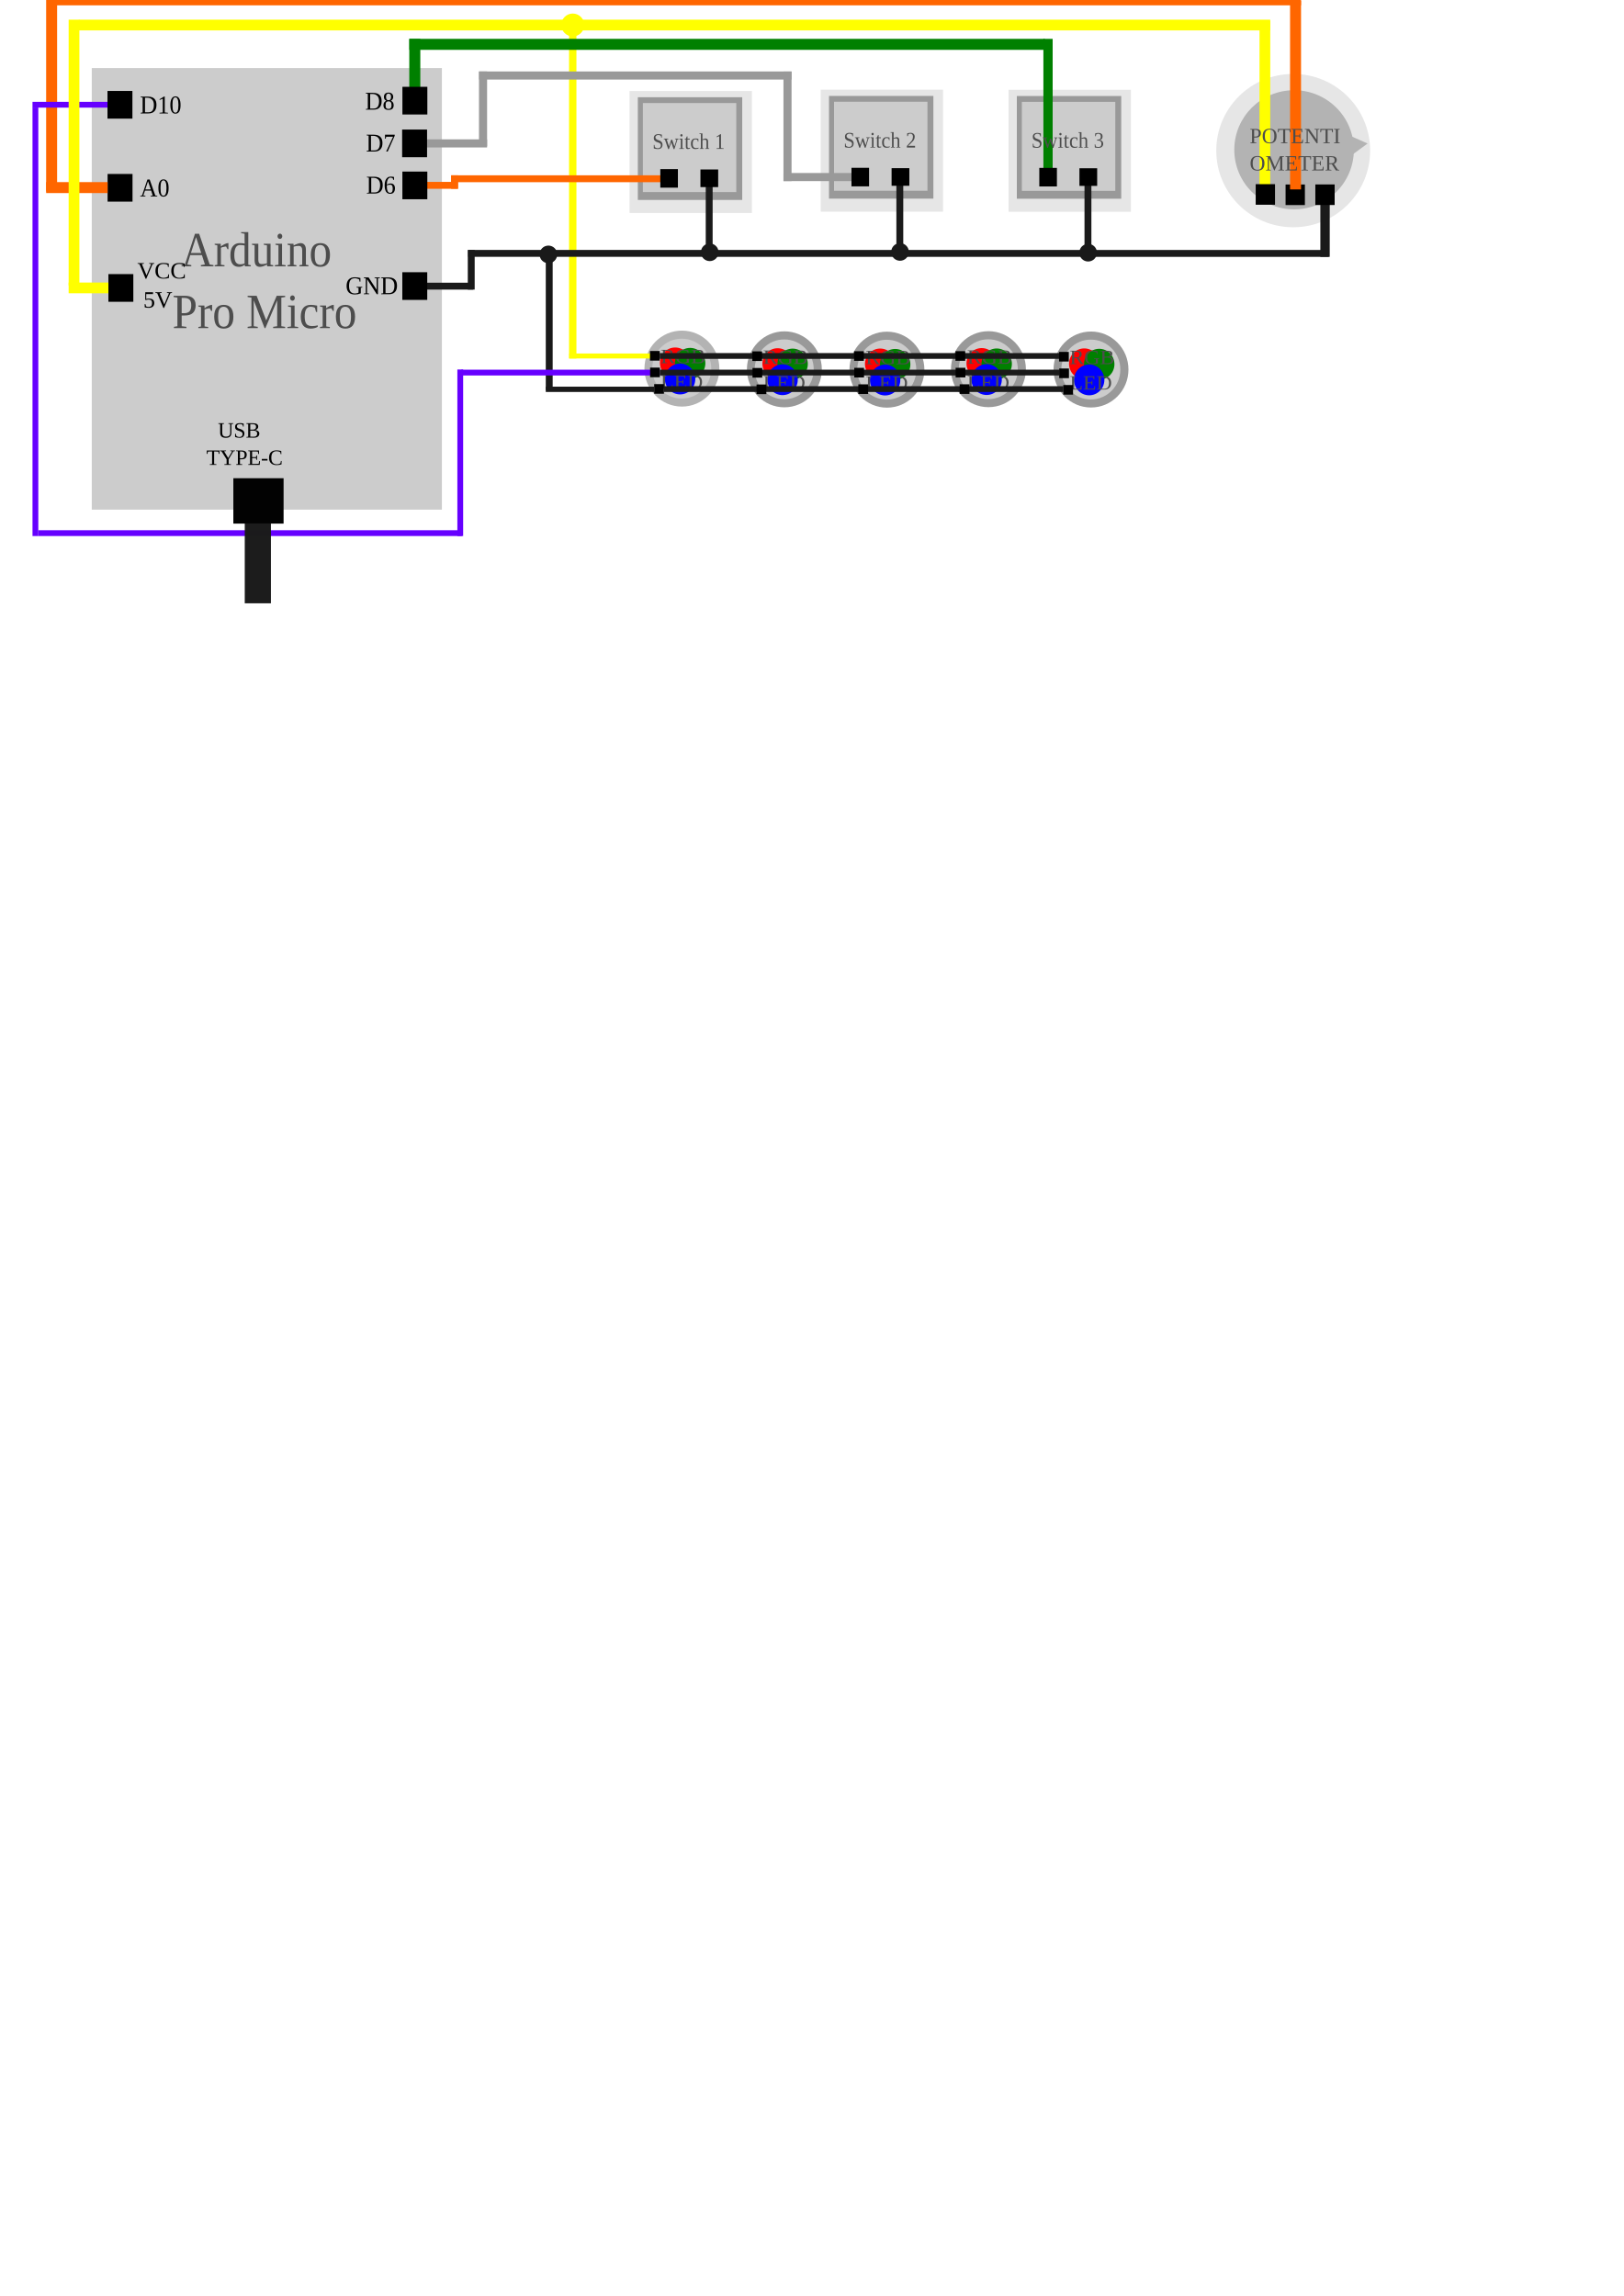
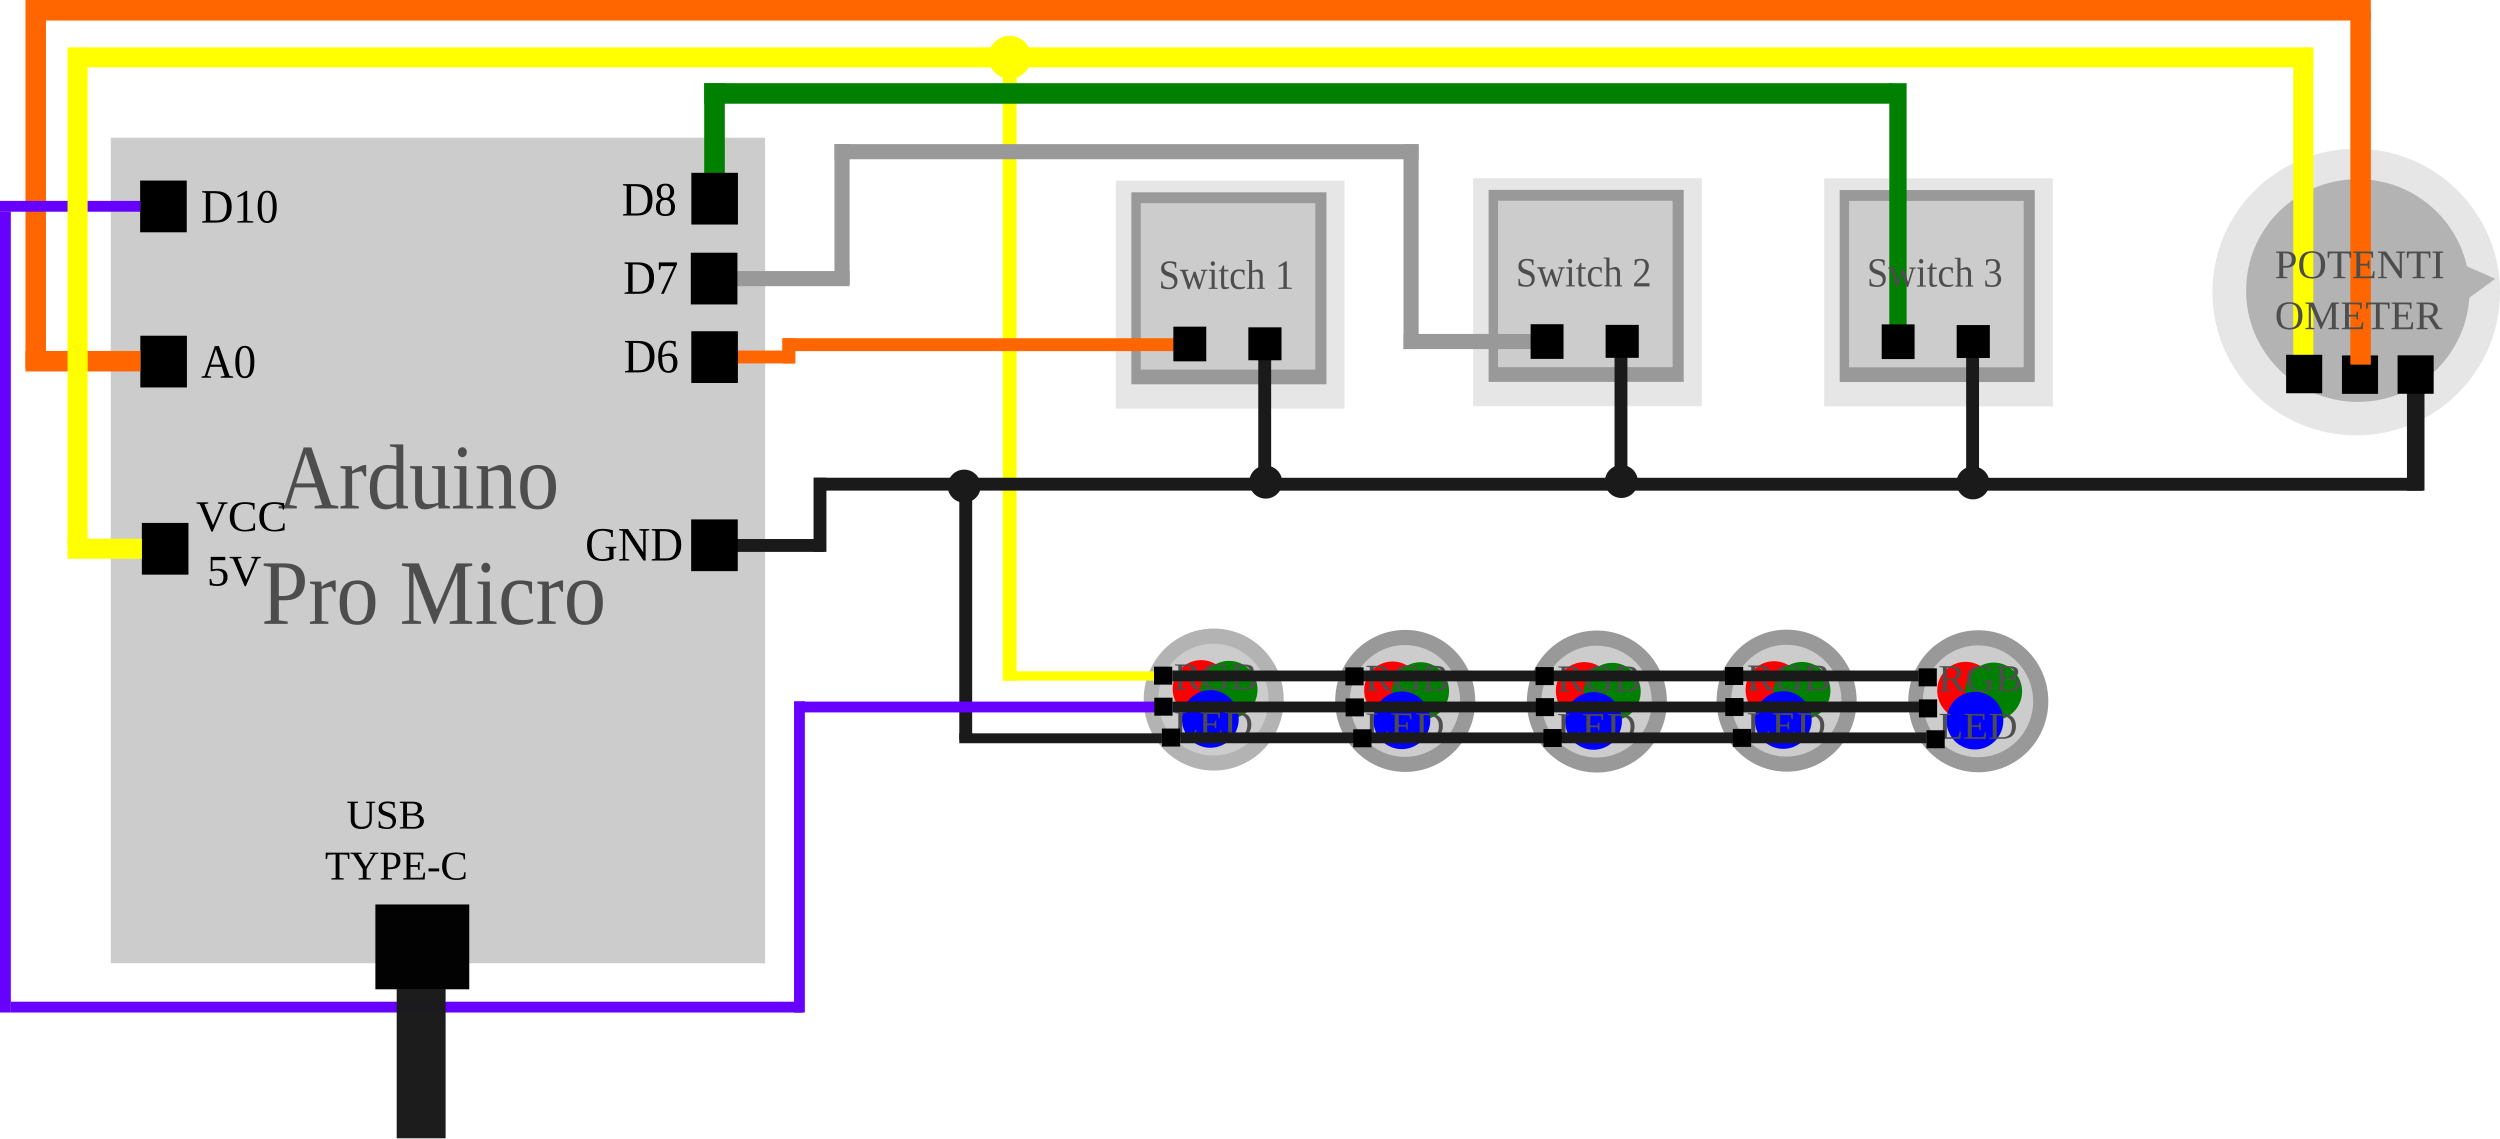
- <svg xmlns="http://www.w3.org/2000/svg" width="210mm" height="297mm" viewBox="0 0 210 297" version="1.1" id="svg1">
+ <svg xmlns="http://www.w3.org/2000/svg" width="173.002mm" height="78.771mm" viewBox="0 0 173.002 78.771" version="1.1" id="svg1">
  <defs id="defs1" />
-   <g id="layer1">
+   <g id="layer1" transform="translate(-4.203609,0.7299384)">
    <rect style="fill:#cccccc;stroke-width:0.218" id="rect1" width="45.284" height="57.125" x="11.869" y="8.801" />
    <text xml:space="preserve" style="font-size:6.11px;fill:#4d4d4d;stroke-width:0.191" x="23.316" y="32.933" id="text2" transform="scale(0.95587,1.046167)">
      <tspan id="tspan2" style="font-size:6.11px;fill:#4d4d4d;stroke-width:0.191" x="23.316" y="32.933"> Arduino</tspan>
      <tspan style="font-size:6.11px;fill:#4d4d4d;stroke-width:0.191" x="23.316" y="40.57" id="tspan3">Pro Micro</tspan>
    </text>
    <rect style="fill:#008000;fill-opacity:1;stroke-width:0.189" id="rect12-5-8-8-3" width="7.892" height="0.769" x="-12.284" y="72.38" transform="matrix(0,-0.9273584,1.854162,0,-81.26949,0.9555702)" />
    <rect style="fill:#000000;stroke-width:0.265" id="rect3" width="3.224" height="3.58" x="52.046" y="11.229" />
    <g id="g1-8" transform="translate(-38.14424,0.5357102)">
      <rect style="fill:#000000;stroke-width:0.265" id="rect3-7" width="3.224" height="3.58" x="52.046" y="11.229" />
    </g>
    <rect style="fill:#ffff00;fill-opacity:1;stroke-width:0.553" id="rect61-9-5" width="43.643" height="0.953" x="2.727" y="-74.551" transform="rotate(90)" />
    <g id="g1-88" transform="matrix(0,1.361676,-1.299847,0,76.8261,-48.41238)">
      <g id="g1-33-8" transform="matrix(0,0.2316729,-1.034677,0,60.5697,-0.6661912)">
        <g id="g1-31-3-9" transform="matrix(0,0.9664847,-2.950324,0,109.8857,-64.46689)">
          <rect style="fill:#999999;fill-opacity:1;stroke-width:0.213" id="rect12-5-8-8-7" width="10.058" height="0.769" x="-20.705" y="77.711" transform="rotate(-90)" />
        </g>
      </g>
    </g>
    <g id="g1" transform="translate(-0.03632408,5.529149)">
      <rect style="fill:#000000;stroke-width:0.265" id="rect3-5" width="3.224" height="3.58" x="52.046" y="11.229" />
    </g>
    <text xml:space="preserve" style="font-size:3.218px;fill:#000000;stroke-width:0.101" x="48.724" y="13.751" id="text5" transform="scale(0.9692192,1.031758)">
      <tspan id="tspan5" style="stroke-width:0.101" x="48.724" y="13.751">D8</tspan>
    </text>
    <g id="g1-23" transform="translate(-28.71717,0.1351333)">
      <text xml:space="preserve" style="font-size:3.218px;fill:#000000;stroke-width:0.101" x="48.305" y="14.089" id="text5-7" transform="scale(0.9692192,1.031758)">
        <tspan id="tspan5-5" style="stroke-width:0.101" x="48.305" y="14.089">D10</tspan>
      </text>
    </g>
    <g id="g1-4" transform="translate(0.01332925,10.73777)">
      <g id="g1-8-7" transform="translate(-38.14424,0.5357102)">
        <rect style="fill:#000000;stroke-width:0.265" id="rect3-7-8" width="3.224" height="3.58" x="52.046" y="11.229" />
      </g>
      <g id="g1-23-4" transform="translate(-28.71717,0.1351333)">
        <text xml:space="preserve" style="font-size:3.218px;fill:#000000;stroke-width:0.101" x="48.305" y="14.089" id="text5-7-5" transform="scale(0.9692192,1.031758)">
          <tspan id="tspan5-5-0" style="stroke-width:0.101" x="48.305" y="14.089">A0</tspan>
        </text>
      </g>
    </g>
    <g id="g1-4-6" transform="translate(0.1183519,23.69158)">
      <g id="g1-8-7-3" transform="translate(-38.14424,0.5357102)">
        <rect style="fill:#000000;stroke-width:0.265" id="rect3-7-8-2" width="3.224" height="3.58" x="52.046" y="11.229" />
      </g>
      <g id="g1-23-4-0" transform="translate(-28.305,-0.00696745)">
        <text xml:space="preserve" style="font-size:3.041px;fill:#000000;stroke-width:0.095" x="45.609" y="12.423" id="text5-7-5-6" transform="scale(1.007531,0.992525)">
          <tspan id="tspan5-5-0-1" style="stroke-width:0.095" x="45.609" y="12.423">VCC</tspan>
          <tspan style="stroke-width:0.095" x="45.609" y="16.224" id="tspan6"> 5V</tspan>
        </text>
      </g>
    </g>
    <g id="g1-2" transform="translate(0.0946342,4.920799)">
      <text xml:space="preserve" style="font-size:3.218px;fill:#000000;stroke-width:0.101" x="48.734" y="14.229" id="text5-9" transform="scale(0.9692192,1.031758)">
        <tspan id="tspan5-1" style="stroke-width:0.101" x="48.734" y="14.229">D7</tspan>
      </text>
    </g>
    <g id="g1-44-7-5" transform="matrix(0.1562609,0,0,1,44.96017,-8.801267)">
      <g id="g1-39-4-5-7" transform="matrix(0.6168254,0,0,1,4.24256,-0.00325184)">
        <rect style="fill:#ff6600;stroke-width:0.598" id="rect10-9-0-4-9-4" width="0.891" height="49.871" x="32.333" y="-141.154" transform="rotate(90)" />
      </g>
    </g>
    <g id="g1-9" transform="translate(0.03223092,5.434957)">
      <g id="g2" transform="translate(-0.03632408,5.529149)">
        <rect style="fill:#000000;stroke-width:0.265" id="rect3-5-3" width="3.224" height="3.58" x="52.046" y="11.229" />
      </g>
      <g id="g1-2-6" transform="translate(0.0946342,4.920799)">
        <text xml:space="preserve" style="font-size:3.218px;fill:#000000;stroke-width:0.101" x="48.734" y="14.229" id="text5-9-0" transform="scale(0.9692192,1.031758)">
          <tspan id="tspan5-1-6" style="stroke-width:0.101" x="48.734" y="14.229">D6</tspan>
        </text>
      </g>
    </g>
    <g id="g1-89" transform="translate(-0.00949718,13.02056)">
      <g id="g1-84" transform="matrix(0,-1,1.269995,0,13.32456,84.94197)">
        <g id="g1-5-8" transform="matrix(1,0,0,0.5505829,-30.77558,19.41976)">
          <rect style="fill:#1a1a1a;stroke-width:0.265" id="rect10-61-1" width="0.891" height="9.764" x="91.277" y="23.446" />
        </g>
      </g>
      <g id="g1-9-7" transform="translate(0.03223092,5.434957)">
        <g id="g2-3" transform="translate(-0.03632408,5.529149)">
          <rect style="fill:#000000;stroke-width:0.265" id="rect3-5-3-6" width="3.224" height="3.58" x="52.046" y="11.229" />
        </g>
        <g id="g1-2-6-1" transform="translate(0.0946342,4.920799)">
          <text xml:space="preserve" style="font-size:3.218px;fill:#000000;stroke-width:0.101" x="46.004" y="14.229" id="text5-9-0-2" transform="scale(0.9692192,1.031758)">
            <tspan id="tspan5-1-6-9" style="stroke-width:0.101" x="46.004" y="14.229">GND</tspan>
          </text>
        </g>
      </g>
    </g>
    <g id="g8" transform="matrix(1.361676,0,0,1.408896,-29.21304,-5.577079)">
      <g id="g6" transform="translate(-2.456718,5.003379)">
        <rect style="fill:#e6e6e6;stroke-width:0.261" id="rect6" width="11.621" height="11.2" x="83.706" y="7.309" />
        <g id="g1-7" transform="matrix(0.8531449,0,0,0.8179698,13.07994,1.903871)" style="fill:#999999">
          <rect style="fill:#999999;stroke-width:0.265" id="rect6-6" width="11.621" height="11.529" x="83.706" y="7.309" />
        </g>
        <g id="g1-3" transform="matrix(0.894882,0,0,0.8666982,9.360044,1.58525)" style="fill:#cccccc">
          <g id="g1-7-7" transform="matrix(0.8531449,0,0,0.8179698,13.07994,1.903871)" style="fill:#cccccc">
            <rect style="fill:#cccccc;stroke-width:0.265" id="rect6-6-4" width="11.621" height="11.529" x="83.706" y="7.309" />
          </g>
          <rect style="fill:#1a1a1a;stroke-width:0.265" id="rect10" width="0.891" height="9.764" x="91.277" y="23.446" transform="matrix(0.8206544,0,0,0.8189421,16.25958,-3.034684)" />
        </g>
        <g id="g1-39-4" transform="matrix(0.4163709,0,0,0.7097756,28.75559,-7.89908)" style="fill:#ff6600">
          <rect style="fill:#ff6600;stroke-width:0.598" id="rect10-9-0-4" width="0.891" height="49.871" x="32.333" y="-141.154" transform="rotate(90)" />
        </g>
      </g>
      <rect style="fill:#000000;stroke-width:0.265" id="rect7" width="1.672" height="1.703" x="84.171" y="19.485" />
      <rect style="fill:#000000;stroke-width:0.265" id="rect8" width="1.685" height="1.618" x="87.982" y="19.518" />
      <text xml:space="preserve" style="font-size:1.997px;fill:#4d4d4d;stroke-width:0.187" x="85.172" y="17.269" id="text8" transform="scale(0.9793799,1.021054)">
        <tspan id="tspan8" style="font-size:1.997px;fill:#4d4d4d;stroke-width:0.187" x="85.172" y="17.269">Switch 1</tspan>
      </text>
    </g>
    <g id="g8-6" transform="matrix(1.361676,0,0,1.408896,-4.489573,-5.746372)">
      <g id="g6-6" transform="translate(-2.456718,5.003379)">
        <rect style="fill:#e6e6e6;stroke-width:0.261" id="rect6-4" width="11.621" height="11.2" x="83.706" y="7.309" />
        <g id="g1-7-9" transform="matrix(0.8531449,0,0,0.8179698,13.07994,1.903871)" style="fill:#999999">
          <rect style="fill:#999999;stroke-width:0.265" id="rect6-6-5" width="11.621" height="11.529" x="83.706" y="7.309" />
        </g>
        <g id="g1-3-0" transform="matrix(0.894882,0,0,0.8666982,9.360044,1.58525)" style="fill:#cccccc">
          <g id="g1-7-7-4" transform="matrix(0.8531449,0,0,0.8179698,13.07994,1.903871)" style="fill:#cccccc">
            <rect style="fill:#cccccc;stroke-width:0.265" id="rect6-6-4-8" width="11.621" height="11.529" x="83.706" y="7.309" />
          </g>
        </g>
        <g id="g1-44" transform="matrix(0.6750223,0,0,0.7097756,7.735125,-7.776611)">
          <rect style="display:inline;fill:#1a1a1a;stroke-width:0.265" id="rect10-6" width="0.891" height="9.764" x="115.931" y="23.342" transform="matrix(1.087948,0,0,1,-2.935184,9.653568)" />
        </g>
      </g>
      <rect style="fill:#999999;fill-opacity:1;stroke-width:0.178" id="rect12" width="7.27" height="0.743" x="77.716" y="19.963" />
      <rect style="fill:#999999;fill-opacity:1;stroke-width:0.213" id="rect12-5" width="10.058" height="0.769" x="-20.705" y="77.711" transform="rotate(-90)" />
      <g id="g1-31" transform="matrix(0,0.9664847,-2.950324,0,109.8857,-64.46689)">
        <rect style="fill:#999999;fill-opacity:1;stroke-width:0.213" id="rect12-5-8" width="10.058" height="0.769" x="-20.705" y="77.711" transform="rotate(-90)" />
        <g id="g1-21" transform="matrix(-1.361676,0,0,-0.9629945,193.1015,40.4487)">
          <g id="g1-30-0" transform="matrix(-1.361676,0,0,-0.9629945,183.6585,29.31115)" style="fill:#008000">
            <rect style="fill:#008000;fill-opacity:1;stroke-width:0.27" id="rect12-5-8-8-3-5" width="22.062" height="0.563" x="-11.568" y="70.973" transform="rotate(-90)" />
          </g>
        </g>
      </g>
      <g id="g1-33" transform="matrix(0,0.2316729,-1.034677,0,60.5697,-0.6661912)">
        <g id="g1-31-3" transform="matrix(0,0.9664847,-2.950324,0,109.8857,-64.46689)">
          <rect style="fill:#999999;fill-opacity:1;stroke-width:0.213" id="rect12-5-8-8" width="10.058" height="0.769" x="-20.705" y="77.711" transform="rotate(-90)" />
          <g id="g1-30" transform="matrix(-1.361676,0,0,-0.9629945,183.6585,29.31115)" style="fill:#008000" />
        </g>
      </g>
      <rect style="fill:#000000;stroke-width:0.265" id="rect7-7" width="1.672" height="1.703" x="84.171" y="19.485" />
      <rect style="fill:#000000;stroke-width:0.265" id="rect8-1" width="1.685" height="1.618" x="87.982" y="19.518" />
      <g id="g8-6-1" transform="translate(17.84132,0.00884349)" style="display:inline">
        <g id="g6-6-0" transform="translate(-2.456718,5.003379)">
          <rect style="fill:#e6e6e6;stroke-width:0.261" id="rect6-4-6" width="11.621" height="11.2" x="83.706" y="7.309" />
          <g id="g1-7-9-1" transform="matrix(0.8531449,0,0,0.8179698,13.07994,1.903871)" style="fill:#999999">
            <rect style="fill:#999999;stroke-width:0.265" id="rect6-6-5-5" width="11.621" height="11.529" x="83.706" y="7.309" />
          </g>
          <g id="g1-3-0-9" transform="matrix(0.894882,0,0,0.8666982,9.360044,1.58525)" style="fill:#cccccc">
            <g id="g1-7-7-4-4" transform="matrix(0.8531449,0,0,0.8179698,13.07994,1.903871)" style="fill:#cccccc">
              <rect style="fill:#cccccc;stroke-width:0.265" id="rect6-6-4-8-9" width="11.621" height="11.529" x="83.706" y="7.309" />
            </g>
          </g>
        </g>
        <g id="g1-85" transform="matrix(2.18894,0,0,0.6042983,-70.93965,13.8171)" style="fill:#008000">
          <rect style="fill:#008000;fill-opacity:1;stroke-width:0.227" id="rect12-5-8-8-3-5-0" width="21.908" height="0.402" x="-11.682" y="71.038" transform="rotate(-90)" />
        </g>
        <rect style="fill:#000000;stroke-width:0.265" id="rect7-7-0" width="1.672" height="1.703" x="84.171" y="19.485" />
        <text xml:space="preserve" style="font-size:1.997px;fill:#4d4d4d;stroke-width:0.187" x="85.172" y="17.269" id="text8-7-1" transform="scale(0.9793799,1.021054)">
          <tspan id="tspan8-2-7" style="font-size:1.997px;fill:#4d4d4d;stroke-width:0.187" x="85.172" y="17.269">Switch 3</tspan>
        </text>
        <rect style="fill:#1a1a1a;stroke-width:0.265" id="rect10-6-8" width="0.891" height="9.764" x="140.263" y="23.386" transform="matrix(0.7343889,0,0,0.7097756,-14.54423,4.069792)" />
        <g id="g1-1" transform="matrix(1.361676,0,0,1.408896,-9.129748,-9.601023)" />
        <rect style="fill:#000000;stroke-width:0.265" id="rect8-1-9" width="1.685" height="1.618" x="87.982" y="19.518" />
      </g>
      <text xml:space="preserve" style="font-size:1.997px;fill:#4d4d4d;stroke-width:0.187" x="85.172" y="17.269" id="text8-7" transform="scale(0.9793799,1.021054)">
        <tspan id="tspan8-2" style="font-size:1.997px;fill:#4d4d4d;stroke-width:0.187" x="85.172" y="17.269">Switch 2</tspan>
      </text>
    </g>
    <rect style="fill:#1a1a1a;stroke-width:0.598" id="rect10-9" width="0.891" height="49.871" x="32.333" y="-141.154" transform="rotate(90)" />
    <g id="g1-87" transform="matrix(0.6339459,0,0,1,82.37237,0.00218999)">
      <rect style="fill:#1a1a1a;stroke-width:0.598" id="rect10-9-2" width="0.891" height="49.871" x="32.333" y="-141.154" transform="rotate(90)" />
    </g>
    <g id="g1-39" transform="matrix(0.6168254,0,0,1,4.24256,-0.00325184)">
      <rect style="fill:#1a1a1a;stroke-width:0.598" id="rect10-9-0" width="0.891" height="49.871" x="32.333" y="-141.154" transform="rotate(90)" />
    </g>
    <g id="g1-44-7" transform="matrix(0,0.05652521,-1,0,91.57,19.25644)">
      <g id="g1-39-4-5" transform="matrix(0.6168254,0,0,1,4.24256,-0.00325184)">
        <rect style="fill:#ff6600;stroke-width:0.598" id="rect10-9-0-4-9" width="0.891" height="49.871" x="32.333" y="-141.154" transform="rotate(90)" />
      </g>
    </g>
    <ellipse style="fill:#1a1a1a;stroke-width:0.389" id="path10" cx="116.404" cy="32.589" rx="1.142" ry="1.142" />
    <ellipse style="fill:#1a1a1a;stroke-width:0.389" id="path10-0" cx="140.733" cy="32.686" rx="1.142" ry="1.142" />
    <g id="g1-0" transform="translate(-24.61116,0.04413332)">
      <ellipse style="fill:#1a1a1a;stroke-width:0.389" id="path10-9" cx="116.404" cy="32.589" rx="1.142" ry="1.142" />
    </g>
    <g id="g1-0-7" transform="translate(-45.47754,0.3211737)">
      <ellipse style="fill:#1a1a1a;stroke-width:0.389" id="path10-9-9" cx="116.404" cy="32.589" rx="1.142" ry="1.142" />
    </g>
    <g id="g1-5" transform="matrix(1,0,0,0.5256486,-30.77558,20.00438)">
      <rect style="fill:#1a1a1a;stroke-width:0.265" id="rect10-61" width="0.891" height="9.764" x="91.277" y="23.446" />
    </g>
    <g id="g1-874" transform="matrix(1,0,0,3.515935,10.08617,-81.25348)">
      <g id="g1-5-1" transform="matrix(1,0,0,0.5256486,-30.77558,20.00438)">
        <rect style="fill:#1a1a1a;stroke-width:0.265" id="rect10-61-9" width="0.891" height="9.764" x="91.277" y="23.446" />
      </g>
    </g>
    <ellipse style="fill:#e6e6e6;fill-opacity:1;stroke-width:0.265" id="path12" cx="167.255" cy="19.48" rx="9.951" ry="9.917" />
    <g id="g1-25" transform="matrix(0.7770334,0,0,0.7770334,37.40546,4.238072)" style="fill:#b3b3b3">
-       <path style="fill:#b3b3b3;display:inline;fill-opacity:1;stroke-width:0.265" id="path14" d="m 177.241,19.161 0.184,-3.805 0.184,-3.805 3.203,2.061 3.203,2.061 -3.387,1.744 z" transform="matrix(1.271162,-0.2009398,0.2009398,1.271162,-57.56954,35.48696)" />
+       <path style="display:inline;fill:#b3b3b3;fill-opacity:1;stroke-width:0.265" id="path14" d="m 177.241,19.161 0.184,-3.805 0.184,-3.805 3.203,2.061 3.203,2.061 -3.387,1.744 z" transform="matrix(1.271162,-0.2009398,0.2009398,1.271162,-57.56954,35.48696)" />
      <path d="m 167.254,9.563 c -5.496,2.768e-4 -9.95,4.44 -9.95,9.917 2e-5,5.477 4.455,9.917 9.95,9.917 5.496,9.2e-5 9.951,-4.44 9.951,-9.917 -1e-5,-1.105 -0.181,-2.168 -0.516,-3.161 -0.297,-0.88 -0.714,-1.705 -1.232,-2.455 -1.794,-2.598 -4.799,-4.302 -8.203,-4.302 z" style="stroke-width:0.265" id="path13" />
      <rect style="font-size:3.632px;display:inline;fill:#1a1a1a;fill-opacity:1;stroke-width:0.361" id="rect10-6-8-3" width="1.561" height="10.391" x="171.629" y="26.911" />
      <rect style="display:inline;fill:#ffff00;fill-opacity:1;stroke-width:0.607" id="rect61-9-0-7" width="28.096" height="1.787" x="-26.141" y="161.503" transform="rotate(-90)" />
      <rect style="fill:#000000;fill-opacity:1;stroke-width:0.341" id="rect60" width="3.215" height="3.424" x="160.867" y="25.204" />
      <rect style="fill:#000000;fill-opacity:1;stroke-width:0.341" id="rect60-2" width="3.215" height="3.424" x="165.84" y="25.259" />
      <rect style="fill:#000000;fill-opacity:1;stroke-width:0.341" id="rect60-2-9" width="3.215" height="3.424" x="170.793" y="25.251" />
      <rect style="fill:#ff6600;fill-opacity:1;stroke-width:0.509" id="rect62" width="1.826" height="31.416" x="166.587" y="-5.336" />
-       <text xml:space="preserve" style="fill:#4d4d4d;font-size:3.632px;fill-opacity:1;stroke-width:0.341" x="159.855" y="18.38" id="text14">
+       <text xml:space="preserve" style="font-size:3.632px;fill:#4d4d4d;fill-opacity:1;stroke-width:0.341" x="159.855" y="18.38" id="text14">
        <tspan style="fill:#4d4d4d;stroke-width:0.341" x="159.855" y="18.38" id="tspan59">POTENTI</tspan>
        <tspan style="fill:#4d4d4d;stroke-width:0.341" x="159.855" y="22.92" id="tspan60">OMETER</tspan>
      </text>
      <g id="g1-99" transform="matrix(0,1,-6.620495,0,133.0832,-172.9803)">
        <rect style="fill:#ff6600;fill-opacity:1;stroke-width:0.509" id="rect62-1" width="1.826" height="31.416" x="166.587" y="-5.336" />
      </g>
      <g id="g1-07" transform="translate(-207.0313,-1.05452)">
        <rect style="fill:#ff6600;fill-opacity:1;stroke-width:0.52" id="rect62-5" width="1.826" height="32.83" x="166.572" y="-5.339" />
        <rect style="fill:#ff6600;fill-opacity:1;stroke-width:0.29" id="rect62-5-0" width="1.826" height="10.232" x="25.916" y="-176.804" transform="rotate(90)" />
      </g>
      <g id="g64" transform="translate(3.405044)">
        <g id="g62" transform="matrix(1.425366,0,0,1.425366,-26.35383,-23.78147)">
          <ellipse style="fill:#b3b3b3;fill-opacity:1;stroke-width:0.341" id="path62" cx="61.956" cy="55.908" rx="4.375" ry="4.437" />
          <ellipse style="fill:#cccccc;fill-opacity:1;stroke-width:0.268" id="path62-1" cx="61.938" cy="55.911" rx="3.447" ry="3.495" />
          <g id="g1-22" transform="matrix(0.5153485,0,0,0.5153485,29.24871,26.43091)" style="fill:#ff0000">
            <ellipse style="fill:#ff0000;fill-opacity:1;stroke-width:0.268" id="path62-1-0" cx="61.938" cy="55.911" rx="3.447" ry="3.495" />
          </g>
          <g id="g1-90" transform="translate(1.85938,0.3580361)" style="fill:#008000">
            <g id="g1-22-2" transform="matrix(0.5153485,0,0,0.5153485,29.13844,26.11924)" style="fill:#008000">
              <ellipse style="fill:#008000;fill-opacity:1;stroke-width:0.268" id="path62-1-0-8" cx="61.938" cy="55.911" rx="3.447" ry="3.495" />
            </g>
          </g>
          <g id="g1-40" transform="translate(-1.063438,2.140302)" style="fill:#0000ff">
            <g id="g1-90-9" transform="translate(1.749105,0.04637144)" style="fill:#0000ff">
              <g id="g1-22-2-1" transform="matrix(0.5153485,0,0,0.5153485,29.13844,26.11924)" style="fill:#0000ff">
                <ellipse style="fill:#0000ff;fill-opacity:1;stroke-width:0.268" id="path62-1-0-8-9" cx="61.938" cy="55.911" rx="3.447" ry="3.495" />
              </g>
            </g>
          </g>
        </g>
        <text xml:space="preserve" style="font-size:3.514px;opacity:0.99;fill:#4d4d4d;fill-opacity:1;stroke-width:0.329" x="56.497" y="56.861" id="text62" transform="scale(1.033714,0.9673854)">
          <tspan id="tspan62" style="opacity:0.99;fill:#4d4d4d;stroke-width:0.329" x="56.497" y="56.861">RGB </tspan>
          <tspan style="opacity:0.99;fill:#4d4d4d;stroke-width:0.329" x="56.497" y="61.253" id="tspan63">LED</tspan>
        </text>
        <g id="g1-449" transform="translate(0.379407,2.383282)" />
        <g id="g1-50" transform="translate(0.6933136,2.107159)">
          <g id="g1-449-2" transform="translate(0.2133113,2.673492)" style="fill:#b3b3b3" />
        </g>
      </g>
      <g id="g64-4" style="fill:#b3b3b3" transform="translate(20.46078,0.1206874)">
        <g id="g62-3" transform="matrix(1.425366,0,0,1.425366,-26.35383,-23.78147)">
          <ellipse style="fill:#999999;fill-opacity:1;stroke-width:0.341" id="path62-14" cx="61.956" cy="55.908" rx="4.375" ry="4.437" />
          <ellipse style="fill:#cccccc;fill-opacity:1;stroke-width:0.268" id="path62-1-6" cx="61.938" cy="55.911" rx="3.447" ry="3.495" />
          <g id="g1-22-9" transform="matrix(0.5153485,0,0,0.5153485,29.24871,26.43091)" style="fill:#ff0000">
            <ellipse style="fill:#ff0000;fill-opacity:1;stroke-width:0.268" id="path62-1-0-4" cx="61.938" cy="55.911" rx="3.447" ry="3.495" />
          </g>
          <g id="g1-90-2" transform="translate(1.85938,0.3580361)" style="fill:#008000">
            <g id="g1-22-2-2" transform="matrix(0.5153485,0,0,0.5153485,29.13844,26.11924)" style="fill:#008000">
              <ellipse style="fill:#008000;fill-opacity:1;stroke-width:0.268" id="path62-1-0-8-6" cx="61.938" cy="55.911" rx="3.447" ry="3.495" />
            </g>
          </g>
          <g id="g1-40-4" transform="translate(-1.063438,2.140302)" style="fill:#0000ff">
            <g id="g1-90-9-1" transform="translate(1.749105,0.04637144)" style="fill:#0000ff">
              <g id="g1-22-2-1-2" transform="matrix(0.5153485,0,0,0.5153485,29.13844,26.11924)" style="fill:#0000ff">
                <ellipse style="fill:#0000ff;fill-opacity:1;stroke-width:0.268" id="path62-1-0-8-9-8" cx="61.938" cy="55.911" rx="3.447" ry="3.495" />
              </g>
            </g>
          </g>
        </g>
        <text xml:space="preserve" style="font-size:3.514px;opacity:0.99;fill:#4d4d4d;fill-opacity:1;stroke-width:0.329" x="56.497" y="56.861" id="text62-8" transform="scale(1.033714,0.9673854)">
          <tspan id="tspan62-9" style="opacity:0.99;fill:#4d4d4d;stroke-width:0.329" x="56.497" y="56.861">RGB </tspan>
          <tspan style="opacity:0.99;fill:#4d4d4d;stroke-width:0.329" x="56.497" y="61.253" id="tspan63-2">LED</tspan>
        </text>
        <g id="g1-449-8" transform="translate(0.379407,2.383282)" />
        <g id="g1-50-6" transform="translate(0.6933136,2.107159)">
          <g id="g1-449-2-8" transform="translate(0.2133113,2.673492)" style="fill:#b3b3b3" />
        </g>
      </g>
      <g id="g1-38" transform="translate(20.47433,0.05486491)">
        <g id="g64-4-0" style="fill:#b3b3b3" transform="translate(17.05573,0.1206874)">
          <g id="g62-3-4" transform="matrix(1.425366,0,0,1.425366,-26.35383,-23.78147)">
            <ellipse style="fill:#999999;fill-opacity:1;stroke-width:0.341" id="path62-14-7" cx="61.956" cy="55.908" rx="4.375" ry="4.437" />
            <ellipse style="fill:#cccccc;fill-opacity:1;stroke-width:0.268" id="path62-1-6-6" cx="61.938" cy="55.911" rx="3.447" ry="3.495" />
            <g id="g1-22-9-8" transform="matrix(0.5153485,0,0,0.5153485,29.24871,26.43091)" style="fill:#ff0000">
              <ellipse style="fill:#ff0000;fill-opacity:1;stroke-width:0.268" id="path62-1-0-4-9" cx="61.938" cy="55.911" rx="3.447" ry="3.495" />
            </g>
            <g id="g1-90-2-0" transform="translate(1.85938,0.3580361)" style="fill:#008000">
              <g id="g1-22-2-2-6" transform="matrix(0.5153485,0,0,0.5153485,29.13844,26.11924)" style="fill:#008000">
                <ellipse style="fill:#008000;fill-opacity:1;stroke-width:0.268" id="path62-1-0-8-6-8" cx="61.938" cy="55.911" rx="3.447" ry="3.495" />
              </g>
            </g>
            <g id="g1-40-4-7" transform="translate(-1.063438,2.140302)" style="fill:#0000ff">
              <g id="g1-90-9-1-9" transform="translate(1.749105,0.04637144)" style="fill:#0000ff">
                <g id="g1-22-2-1-2-0" transform="matrix(0.5153485,0,0,0.5153485,29.13844,26.11924)" style="fill:#0000ff">
                  <ellipse style="fill:#0000ff;fill-opacity:1;stroke-width:0.268" id="path62-1-0-8-9-8-3" cx="61.938" cy="55.911" rx="3.447" ry="3.495" />
                </g>
              </g>
            </g>
          </g>
          <text xml:space="preserve" style="font-size:3.514px;opacity:0.99;fill:#4d4d4d;fill-opacity:1;stroke-width:0.329" x="56.497" y="56.861" id="text62-8-3" transform="scale(1.033714,0.9673854)">
            <tspan id="tspan62-9-3" style="opacity:0.99;fill:#4d4d4d;stroke-width:0.329" x="56.497" y="56.861">RGB </tspan>
            <tspan style="opacity:0.99;fill:#4d4d4d;stroke-width:0.329" x="56.497" y="61.253" id="tspan63-2-7">LED</tspan>
          </text>
          <g id="g1-449-8-2" transform="translate(0.379407,2.383282)" />
          <g id="g1-50-6-5" transform="translate(0.6933136,2.107159)">
            <g id="g1-449-2-8-2" transform="translate(0.2133113,2.673492)" style="fill:#b3b3b3" />
          </g>
        </g>
      </g>
      <g id="g1-96" transform="translate(37.37136,-0.02404094)">
        <g id="g64-4-04" style="fill:#b3b3b3" transform="translate(17.05573,0.1206874)">
          <g id="g62-3-1" transform="matrix(1.425366,0,0,1.425366,-26.35383,-23.78147)">
            <ellipse style="fill:#999999;fill-opacity:1;stroke-width:0.341" id="path62-14-0" cx="61.956" cy="55.908" rx="4.375" ry="4.437" />
            <ellipse style="fill:#cccccc;fill-opacity:1;stroke-width:0.268" id="path62-1-6-4" cx="61.938" cy="55.911" rx="3.447" ry="3.495" />
            <g id="g1-22-9-87" transform="matrix(0.5153485,0,0,0.5153485,29.24871,26.43091)" style="fill:#ff0000">
              <ellipse style="fill:#ff0000;fill-opacity:1;stroke-width:0.268" id="path62-1-0-4-0" cx="61.938" cy="55.911" rx="3.447" ry="3.495" />
            </g>
            <g id="g1-90-2-8" transform="translate(1.85938,0.3580361)" style="fill:#008000">
              <g id="g1-22-2-2-62" transform="matrix(0.5153485,0,0,0.5153485,29.13844,26.11924)" style="fill:#008000">
                <ellipse style="fill:#008000;fill-opacity:1;stroke-width:0.268" id="path62-1-0-8-6-4" cx="61.938" cy="55.911" rx="3.447" ry="3.495" />
              </g>
            </g>
            <g id="g1-40-4-79" transform="translate(-1.063438,2.140302)" style="fill:#0000ff">
              <g id="g1-90-9-1-3" transform="translate(1.749105,0.04637144)" style="fill:#0000ff">
                <g id="g1-22-2-1-2-9" transform="matrix(0.5153485,0,0,0.5153485,29.13844,26.11924)" style="fill:#0000ff">
                  <ellipse style="fill:#0000ff;fill-opacity:1;stroke-width:0.268" id="path62-1-0-8-9-8-2" cx="61.938" cy="55.911" rx="3.447" ry="3.495" />
                </g>
              </g>
            </g>
          </g>
          <text xml:space="preserve" style="font-size:3.514px;opacity:0.99;fill:#4d4d4d;fill-opacity:1;stroke-width:0.329" x="56.497" y="56.861" id="text62-8-8" transform="scale(1.033714,0.9673854)">
            <tspan id="tspan62-9-30" style="opacity:0.99;fill:#4d4d4d;stroke-width:0.329" x="56.497" y="56.861">RGB </tspan>
            <tspan style="opacity:0.99;fill:#4d4d4d;stroke-width:0.329" x="56.497" y="61.253" id="tspan63-2-1">LED</tspan>
          </text>
          <g id="g1-449-8-8" transform="translate(0.379407,2.383282)" />
          <g id="g1-50-6-1" transform="translate(0.6933136,2.107159)">
            <g id="g1-449-2-8-5" transform="translate(0.2133113,2.673492)" style="fill:#b3b3b3" />
          </g>
        </g>
        <g id="g1-38-9" transform="translate(17.06928,0.05486491)" style="fill:#b3b3b3">
          <g id="g64-4-0-2" style="fill:#b3b3b3" transform="translate(17.05573,0.1206874)">
            <g id="g62-3-4-5" transform="matrix(1.425366,0,0,1.425366,-26.35383,-23.78147)">
              <ellipse style="fill:#999999;fill-opacity:1;stroke-width:0.341" id="path62-14-7-7" cx="61.956" cy="55.908" rx="4.375" ry="4.437" />
              <ellipse style="fill:#cccccc;fill-opacity:1;stroke-width:0.268" id="path62-1-6-6-4" cx="61.938" cy="55.911" rx="3.447" ry="3.495" />
              <g id="g1-22-9-8-9" transform="matrix(0.5153485,0,0,0.5153485,29.24871,26.43091)" style="fill:#ff0000">
                <ellipse style="fill:#ff0000;fill-opacity:1;stroke-width:0.268" id="path62-1-0-4-9-9" cx="61.938" cy="55.911" rx="3.447" ry="3.495" />
              </g>
              <g id="g1-90-2-0-4" transform="translate(1.85938,0.3580361)" style="fill:#008000">
                <g id="g1-22-2-2-6-5" transform="matrix(0.5153485,0,0,0.5153485,29.13844,26.11924)" style="fill:#008000">
                  <ellipse style="fill:#008000;fill-opacity:1;stroke-width:0.268" id="path62-1-0-8-6-8-9" cx="61.938" cy="55.911" rx="3.447" ry="3.495" />
                </g>
              </g>
              <g id="g1-40-4-7-3" transform="translate(-1.063438,2.140302)" style="fill:#0000ff">
                <g id="g1-90-9-1-9-5" transform="translate(1.749105,0.04637144)" style="fill:#0000ff">
                  <g id="g1-22-2-1-2-0-7" transform="matrix(0.5153485,0,0,0.5153485,29.13844,26.11924)" style="fill:#0000ff">
                    <ellipse style="fill:#0000ff;fill-opacity:1;stroke-width:0.268" id="path62-1-0-8-9-8-3-0" cx="61.938" cy="55.911" rx="3.447" ry="3.495" />
                  </g>
                </g>
              </g>
            </g>
            <text xml:space="preserve" style="font-size:3.514px;opacity:0.99;fill:#4d4d4d;fill-opacity:1;stroke-width:0.329" x="56.497" y="56.861" id="text62-8-3-8" transform="scale(1.033714,0.9673854)">
              <tspan id="tspan62-9-3-1" style="opacity:0.99;fill:#4d4d4d;stroke-width:0.329" x="56.497" y="56.861">RGB </tspan>
              <tspan style="opacity:0.99;fill:#4d4d4d;stroke-width:0.329" x="56.497" y="61.253" id="tspan63-2-7-9">LED</tspan>
            </text>
            <g id="g1-449-8-2-7" transform="translate(0.379407,2.383282)" />
            <g id="g1-50-6-5-2" transform="translate(0.6933136,2.107159)">
              <g id="g1-449-2-8-2-5" transform="translate(0.2133113,2.673492)" style="fill:#b3b3b3" />
            </g>
          </g>
        </g>
      </g>
      <g id="g1-12" transform="translate(37.38442,0.03894248)" />
      <g id="g1-11" transform="translate(54.25522,0.03104532)" />
      <g id="g1-6" transform="translate(20.44444,0.06400675)">
        <g id="g65">
          <rect style="fill:#ffff00;fill-opacity:1;stroke-width:0.675" id="rect61-9-5-6" width="44.721" height="1.388" x="0.888" y="-70.418" transform="matrix(-0.3154642,0,0,-0.5963103,40.55135,12.16555)" />
-           <rect style="fill:#000000;opacity:0.99;fill-opacity:1;stroke-width:0.341" id="rect63" width="1.624" height="1.602" x="56.64" y="52.977" transform="translate(-17.0394,-0.06400672)" />
+           <rect style="opacity:0.99;fill:#000000;fill-opacity:1;stroke-width:0.341" id="rect63" width="1.624" height="1.602" x="56.64" y="52.977" transform="translate(-17.0394,-0.06400672)" />
          <rect style="fill:#1a1a1a;stroke-width:0.558" id="rect10-1" width="0.748" height="51.654" x="45.671" y="-136.977" transform="matrix(0,1.286946,-1.286946,0,-68.58325,-5.518175)" />
-           <rect style="fill:#000000;opacity:0.99;fill-opacity:1;stroke-width:0.341" id="rect63-8-3-9" width="1.624" height="1.602" x="56.64" y="52.977" transform="translate(51.05193,0.08750447)" />
-           <rect style="fill:#000000;opacity:0.99;fill-opacity:1;stroke-width:0.341" id="rect63-8-3" width="1.624" height="1.602" x="56.64" y="52.977" transform="translate(16.93997,-0.02506425)" />
-           <rect style="fill:#000000;opacity:0.99;fill-opacity:1;stroke-width:0.341" id="rect63-8-7" width="1.624" height="1.602" x="56.64" y="52.977" transform="translate(33.81078,-0.03296157)" />
+           <rect style="opacity:0.99;fill:#000000;fill-opacity:1;stroke-width:0.341" id="rect63-8-3-9" width="1.624" height="1.602" x="56.64" y="52.977" transform="translate(51.05193,0.08750447)" />
+           <rect style="opacity:0.99;fill:#000000;fill-opacity:1;stroke-width:0.341" id="rect63-8-3" width="1.624" height="1.602" x="56.64" y="52.977" transform="translate(16.93997,-0.02506425)" />
+           <rect style="opacity:0.99;fill:#000000;fill-opacity:1;stroke-width:0.341" id="rect63-8-7" width="1.624" height="1.602" x="56.64" y="52.977" transform="translate(33.81078,-0.03296157)" />
          <rect style="opacity:0.99;fill:#000000;fill-opacity:1;stroke-width:0.341" id="rect63-8" width="1.624" height="1.602" x="56.64" y="52.977" />
        </g>
      </g>
    </g>
    <rect style="fill:#ffff00;fill-opacity:1;stroke-width:0.229" id="rect61" width="5.141" height="1.388" x="8.878" y="36.548" />
    <g id="g1-858" transform="matrix(0,0.8403065,-1.607767,0,137.4349,-11.49424)" style="fill:#6600ff">
      <g id="g1-874-4" transform="matrix(1,0,0,3.109727,10.08617,-68.12122)" style="fill:#6600ff">
        <g id="g1-5-1-3" transform="matrix(1,0,0,0.5256486,-30.77558,20.00438)" style="fill:#6600ff">
          <rect style="fill:#6600ff;stroke-width:0.265" id="rect10-61-9-7" width="0.891" height="9.764" x="91.277" y="23.446" />
        </g>
      </g>
    </g>
    <g id="g1-858-1" transform="matrix(0,0.8403065,-0.6076767,0,33.59866,-46.14273)" style="fill:#6600ff">
      <g id="g1-874-4-9" transform="matrix(1,0,0,3.109727,10.08617,-68.12122)" style="fill:#6600ff">
        <g id="g1-5-1-3-6" transform="matrix(1,0,0,0.5256486,-30.77558,20.00438)" style="fill:#6600ff">
          <rect style="fill:#6600ff;stroke-width:0.265" id="rect10-61-9-7-4" width="0.891" height="9.764" x="91.277" y="23.446" />
        </g>
      </g>
    </g>
    <g id="g1-858-7" transform="matrix(-0.8403065,0,0,-1.349711,119.2157,113.085)" style="fill:#6600ff">
      <g id="g1-874-4-1" transform="matrix(1,0,0,3.109727,10.08617,-68.12122)" style="fill:#6600ff">
        <g id="g1-5-1-3-2" transform="matrix(1,0,0,0.5256486,-30.77558,20.00438)" style="fill:#6600ff">
          <rect style="fill:#6600ff;stroke-width:0.265" id="rect10-61-9-7-2" width="0.891" height="9.764" x="91.277" y="23.446" />
        </g>
      </g>
    </g>
    <g id="g1-858-7-1" transform="matrix(0,-0.8403065,3.433317,0,-106.3323,128.6525)" style="fill:#6600ff">
      <g id="g1-874-4-1-7" transform="matrix(1,0,0,3.109727,10.08617,-68.12122)" style="fill:#6600ff">
        <g id="g1-5-1-3-2-4" transform="matrix(1,0,0,0.5256486,-30.77558,20.00438)" style="fill:#6600ff">
          <rect style="fill:#6600ff;stroke-width:0.265" id="rect10-61-9-7-2-1" width="0.891" height="9.764" x="91.277" y="23.446" />
        </g>
      </g>
    </g>
    <g id="g1-17" transform="matrix(0,1.011596,-1,0,73.54136,8.898653)">
      <g id="g1-858-7-1-0" transform="matrix(0,-0.8403065,3.433317,0,-106.3323,128.6525)" style="fill:#6600ff">
        <g id="g1-874-4-1-7-4" transform="matrix(1,0,0,3.109727,10.08617,-68.12122)" style="fill:#6600ff">
          <g id="g1-5-1-3-2-4-0" transform="matrix(1,0,0,0.5256486,-30.77558,20.00438)" style="fill:#6600ff">
            <rect style="fill:#6600ff;stroke-width:0.265" id="rect10-61-9-7-2-1-8" width="0.891" height="9.764" x="91.277" y="23.446" />
          </g>
        </g>
      </g>
    </g>
    <rect style="fill:#ffff00;fill-opacity:1;stroke-width:0.592" id="rect61-9" width="34.378" height="1.388" x="2.546" y="-10.267" transform="rotate(90)" />
    <rect style="fill:#ffff00;fill-opacity:1;stroke-width:1.254" id="rect61-9-0" width="154.087" height="1.388" x="-164.286" y="-3.934" transform="scale(-1)" />
    <g id="g1-64" transform="matrix(0.7770334,0,0,0.7770334,53.31178,6.435901)">
      <g id="g65-6" style="fill:#b3b3b3">
        <g id="g1-67" transform="matrix(0,0.5963103,-0.3154642,0,40.52523,9.401072)" style="fill:#b3b3b3" />
        <rect style="opacity:0.99;fill:#000000;fill-opacity:1;stroke-width:0.341" id="rect63-2" width="1.624" height="1.602" x="56.64" y="52.977" transform="translate(-17.0394,-0.06400672)" />
        <rect style="fill:#1a1a1a;stroke-width:0.558" id="rect10-1-8" width="0.748" height="51.654" x="45.671" y="-136.977" transform="matrix(0,1.286946,-1.286946,0,-68.58325,-5.518175)" />
        <rect style="opacity:0.99;fill:#000000;fill-opacity:1;stroke-width:0.341" id="rect63-8-3-9-9" width="1.624" height="1.602" x="56.64" y="52.977" transform="translate(51.05193,0.08750447)" />
        <rect style="opacity:0.99;fill:#000000;fill-opacity:1;stroke-width:0.341" id="rect63-8-3-6" width="1.624" height="1.602" x="56.64" y="52.977" transform="translate(16.93997,-0.02506425)" />
        <rect style="opacity:0.99;fill:#000000;fill-opacity:1;stroke-width:0.341" id="rect63-8-7-0" width="1.624" height="1.602" x="56.64" y="52.977" transform="translate(33.81078,-0.03296157)" />
        <rect style="opacity:0.99;fill:#000000;fill-opacity:1;stroke-width:0.341" id="rect63-8-70" width="1.624" height="1.602" x="56.64" y="52.977" />
      </g>
    </g>
    <g id="g1-37" transform="translate(0.5251354,2.136397)">
      <g id="g1-64-7" transform="matrix(0.7770334,0,0,0.7770334,53.31178,6.435901)">
        <g id="g65-6-2" style="fill:#b3b3b3">
          <rect style="opacity:0.99;fill:#000000;fill-opacity:1;stroke-width:0.341" id="rect63-2-6" width="1.624" height="1.602" x="56.64" y="52.977" transform="translate(-17.0394,-0.06400672)" />
          <rect style="fill:#1a1a1a;stroke-width:0.558" id="rect10-1-8-4" width="0.748" height="51.654" x="45.671" y="-136.977" transform="matrix(0,1.286946,-1.286946,0,-68.58325,-5.518175)" />
          <rect style="opacity:0.99;fill:#000000;fill-opacity:1;stroke-width:0.341" id="rect63-8-3-9-9-5" width="1.624" height="1.602" x="56.64" y="52.977" transform="translate(51.05193,0.08750447)" />
          <rect style="opacity:0.99;fill:#000000;fill-opacity:1;stroke-width:0.341" id="rect63-8-3-6-2" width="1.624" height="1.602" x="56.64" y="52.977" transform="translate(16.93997,-0.02506425)" />
          <rect style="opacity:0.99;fill:#000000;fill-opacity:1;stroke-width:0.341" id="rect63-8-7-0-0" width="1.624" height="1.602" x="56.64" y="52.977" transform="translate(33.81078,-0.03296157)" />
          <rect style="opacity:0.99;fill:#000000;fill-opacity:1;stroke-width:0.341" id="rect63-8-70-2" width="1.624" height="1.602" x="56.64" y="52.977" />
        </g>
      </g>
    </g>
    <g id="g1-383" transform="matrix(1.297248,0,0,1.297248,-76.92638,-39.04348)" style="fill:#ffff00">
      <ellipse style="fill:#ffff00;stroke-width:0.389" id="path10-9-7" cx="116.404" cy="32.589" rx="1.142" ry="1.142" />
    </g>
    <g id="g1-46" transform="matrix(0,0.7706722,-0.7770965,0,109.7966,-4.3831)">
      <g id="g1-874-3" transform="matrix(1,0,0,3.515935,10.08617,-81.25348)">
        <g id="g1-5-1-7" transform="matrix(1,0,0,0.5256486,-30.77558,20.00438)">
          <rect style="fill:#1a1a1a;stroke-width:0.265" id="rect10-61-9-9" width="0.891" height="9.764" x="91.277" y="23.446" />
        </g>
      </g>
    </g>
    <rect style="opacity:0.99;fill:#000000;stroke-width:0.215" id="rect2" width="6.497" height="5.871" x="30.18" y="61.86" />
    <text xml:space="preserve" style="font-size:2.822px;text-align:center;text-anchor:middle;opacity:0.99;fill:#000000;stroke-width:0.265" x="33.397" y="56.604" id="text4">
      <tspan id="tspan4" style="text-align:center;text-anchor:middle;stroke-width:0.265" x="33.397" y="56.604">USB</tspan>
      <tspan style="text-align:center;text-anchor:middle;stroke-width:0.265" x="33.397" y="60.131" id="tspan7">TYPE-C</tspan>
    </text>
    <rect style="opacity:0.99;fill:#1a1a1a;stroke-width:0.265" id="rect9" width="3.385" height="10.334" x="31.655" y="67.707" />
  </g>
</svg>
